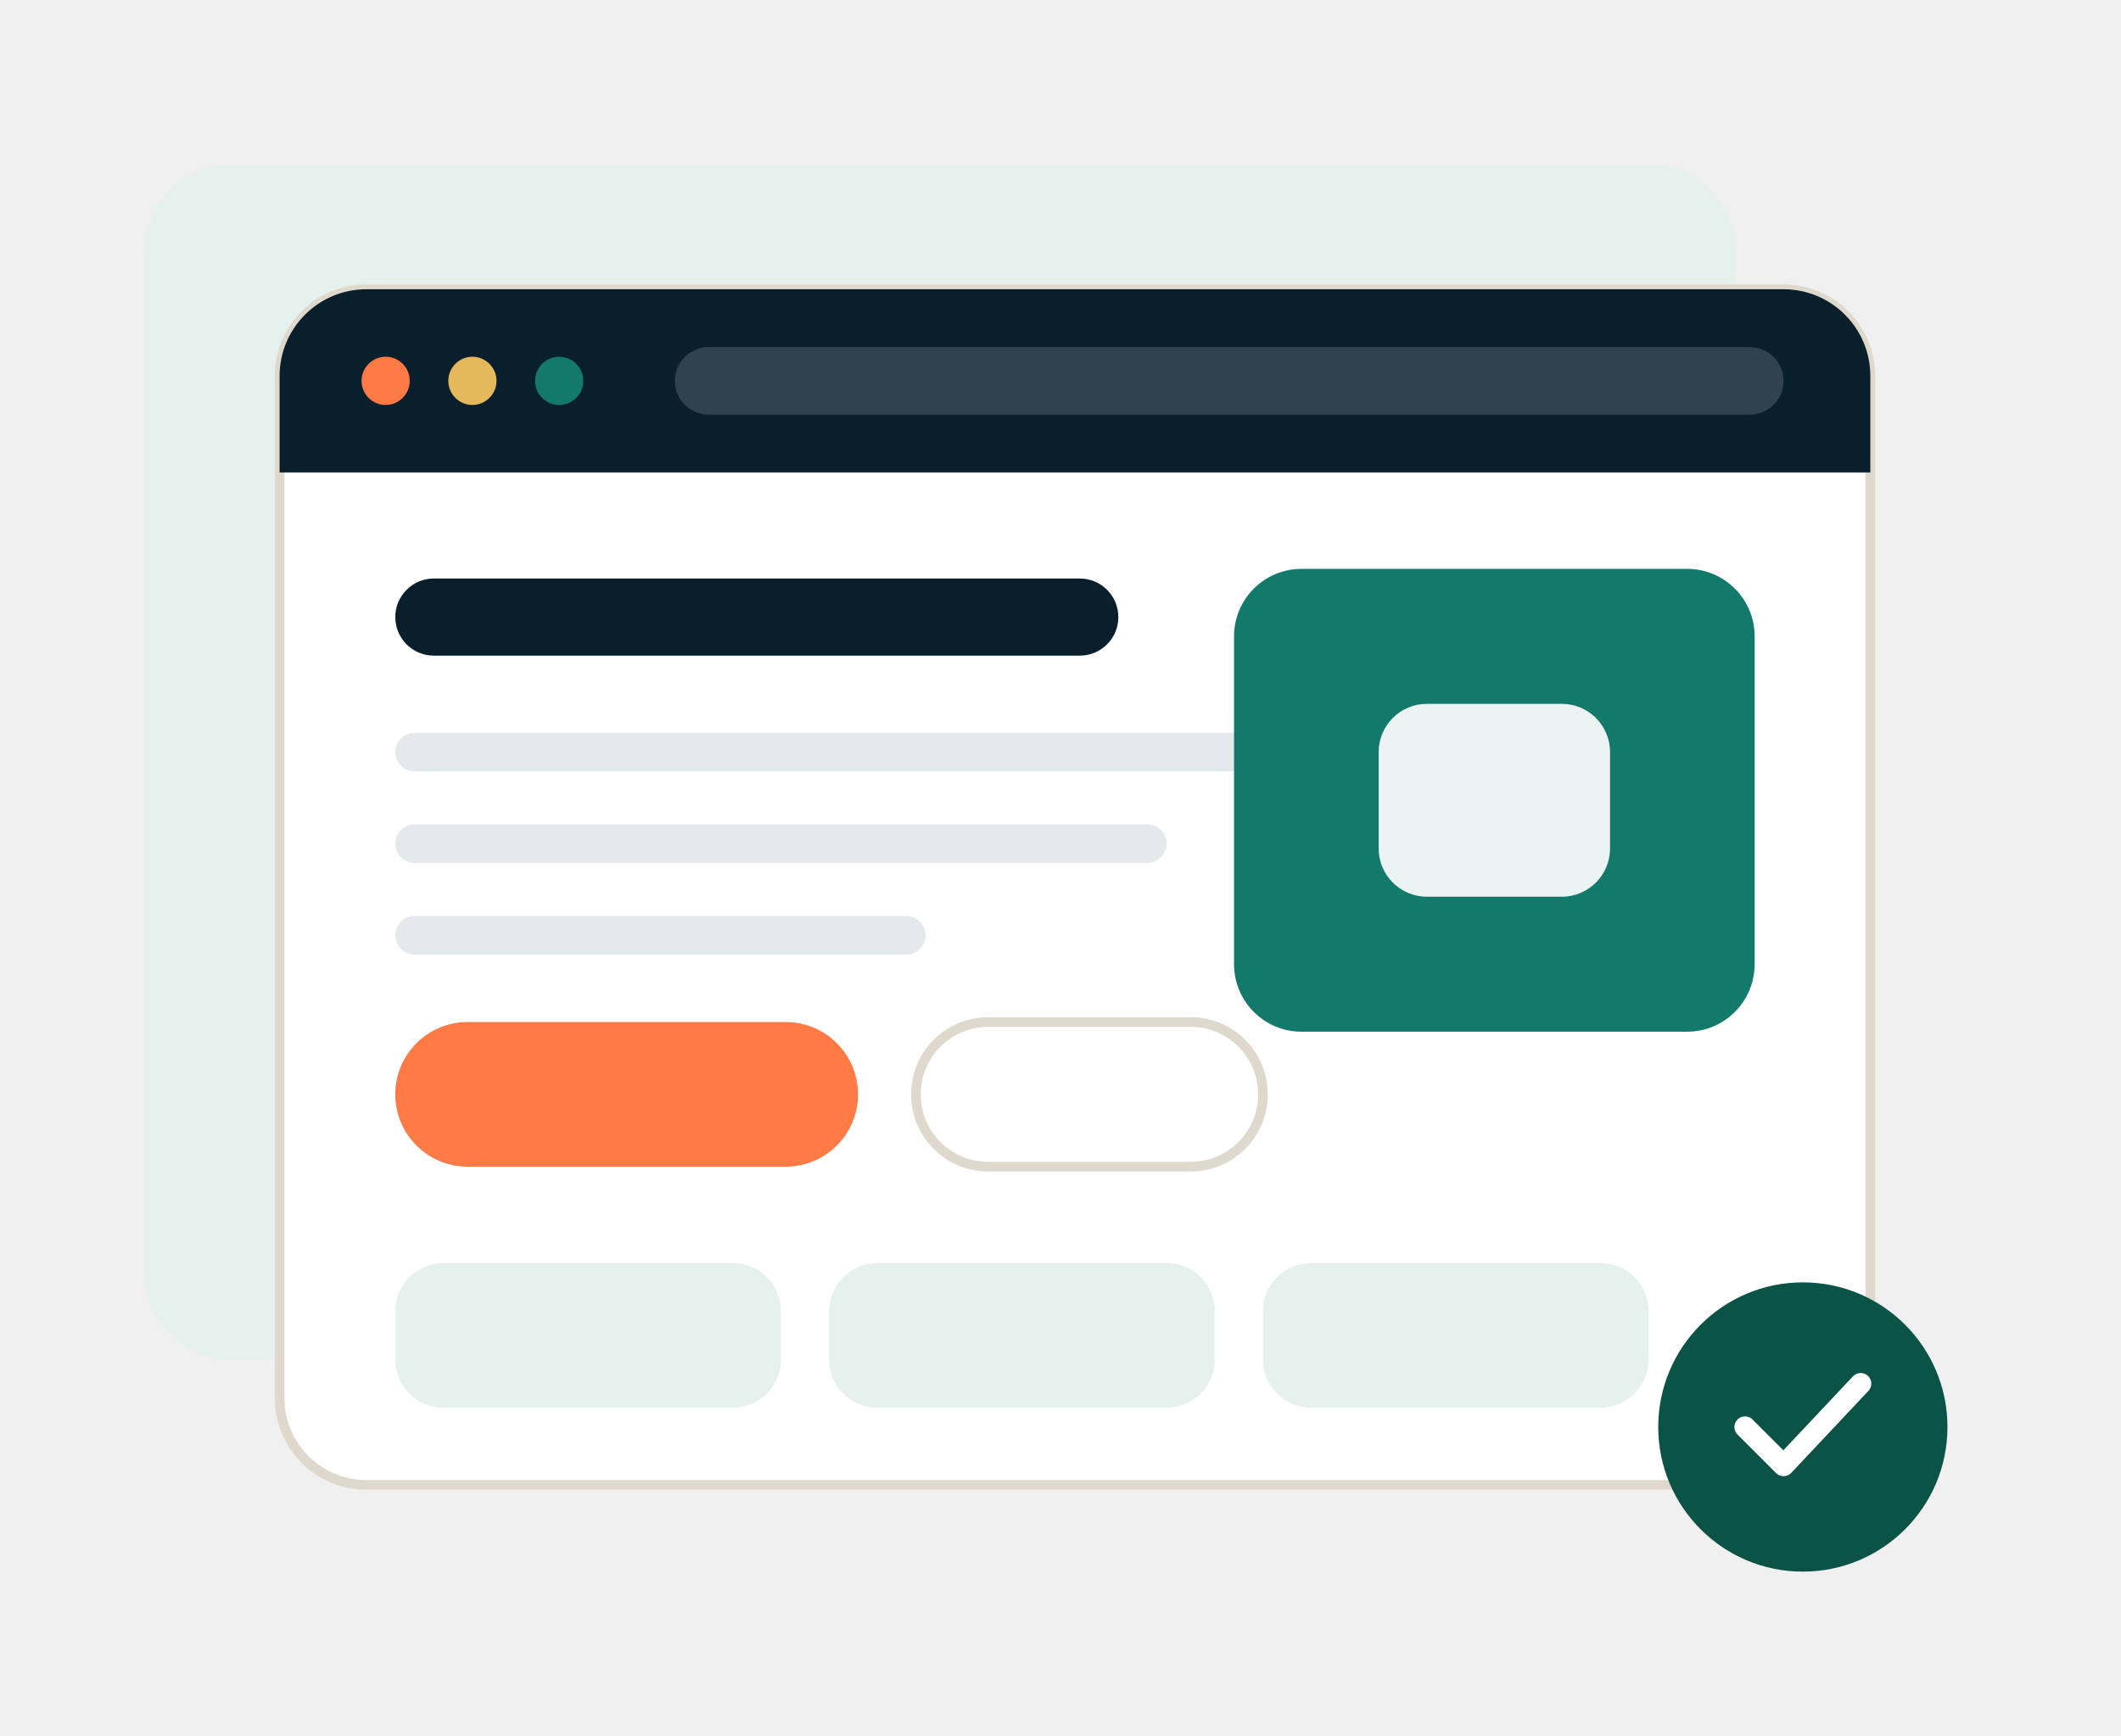
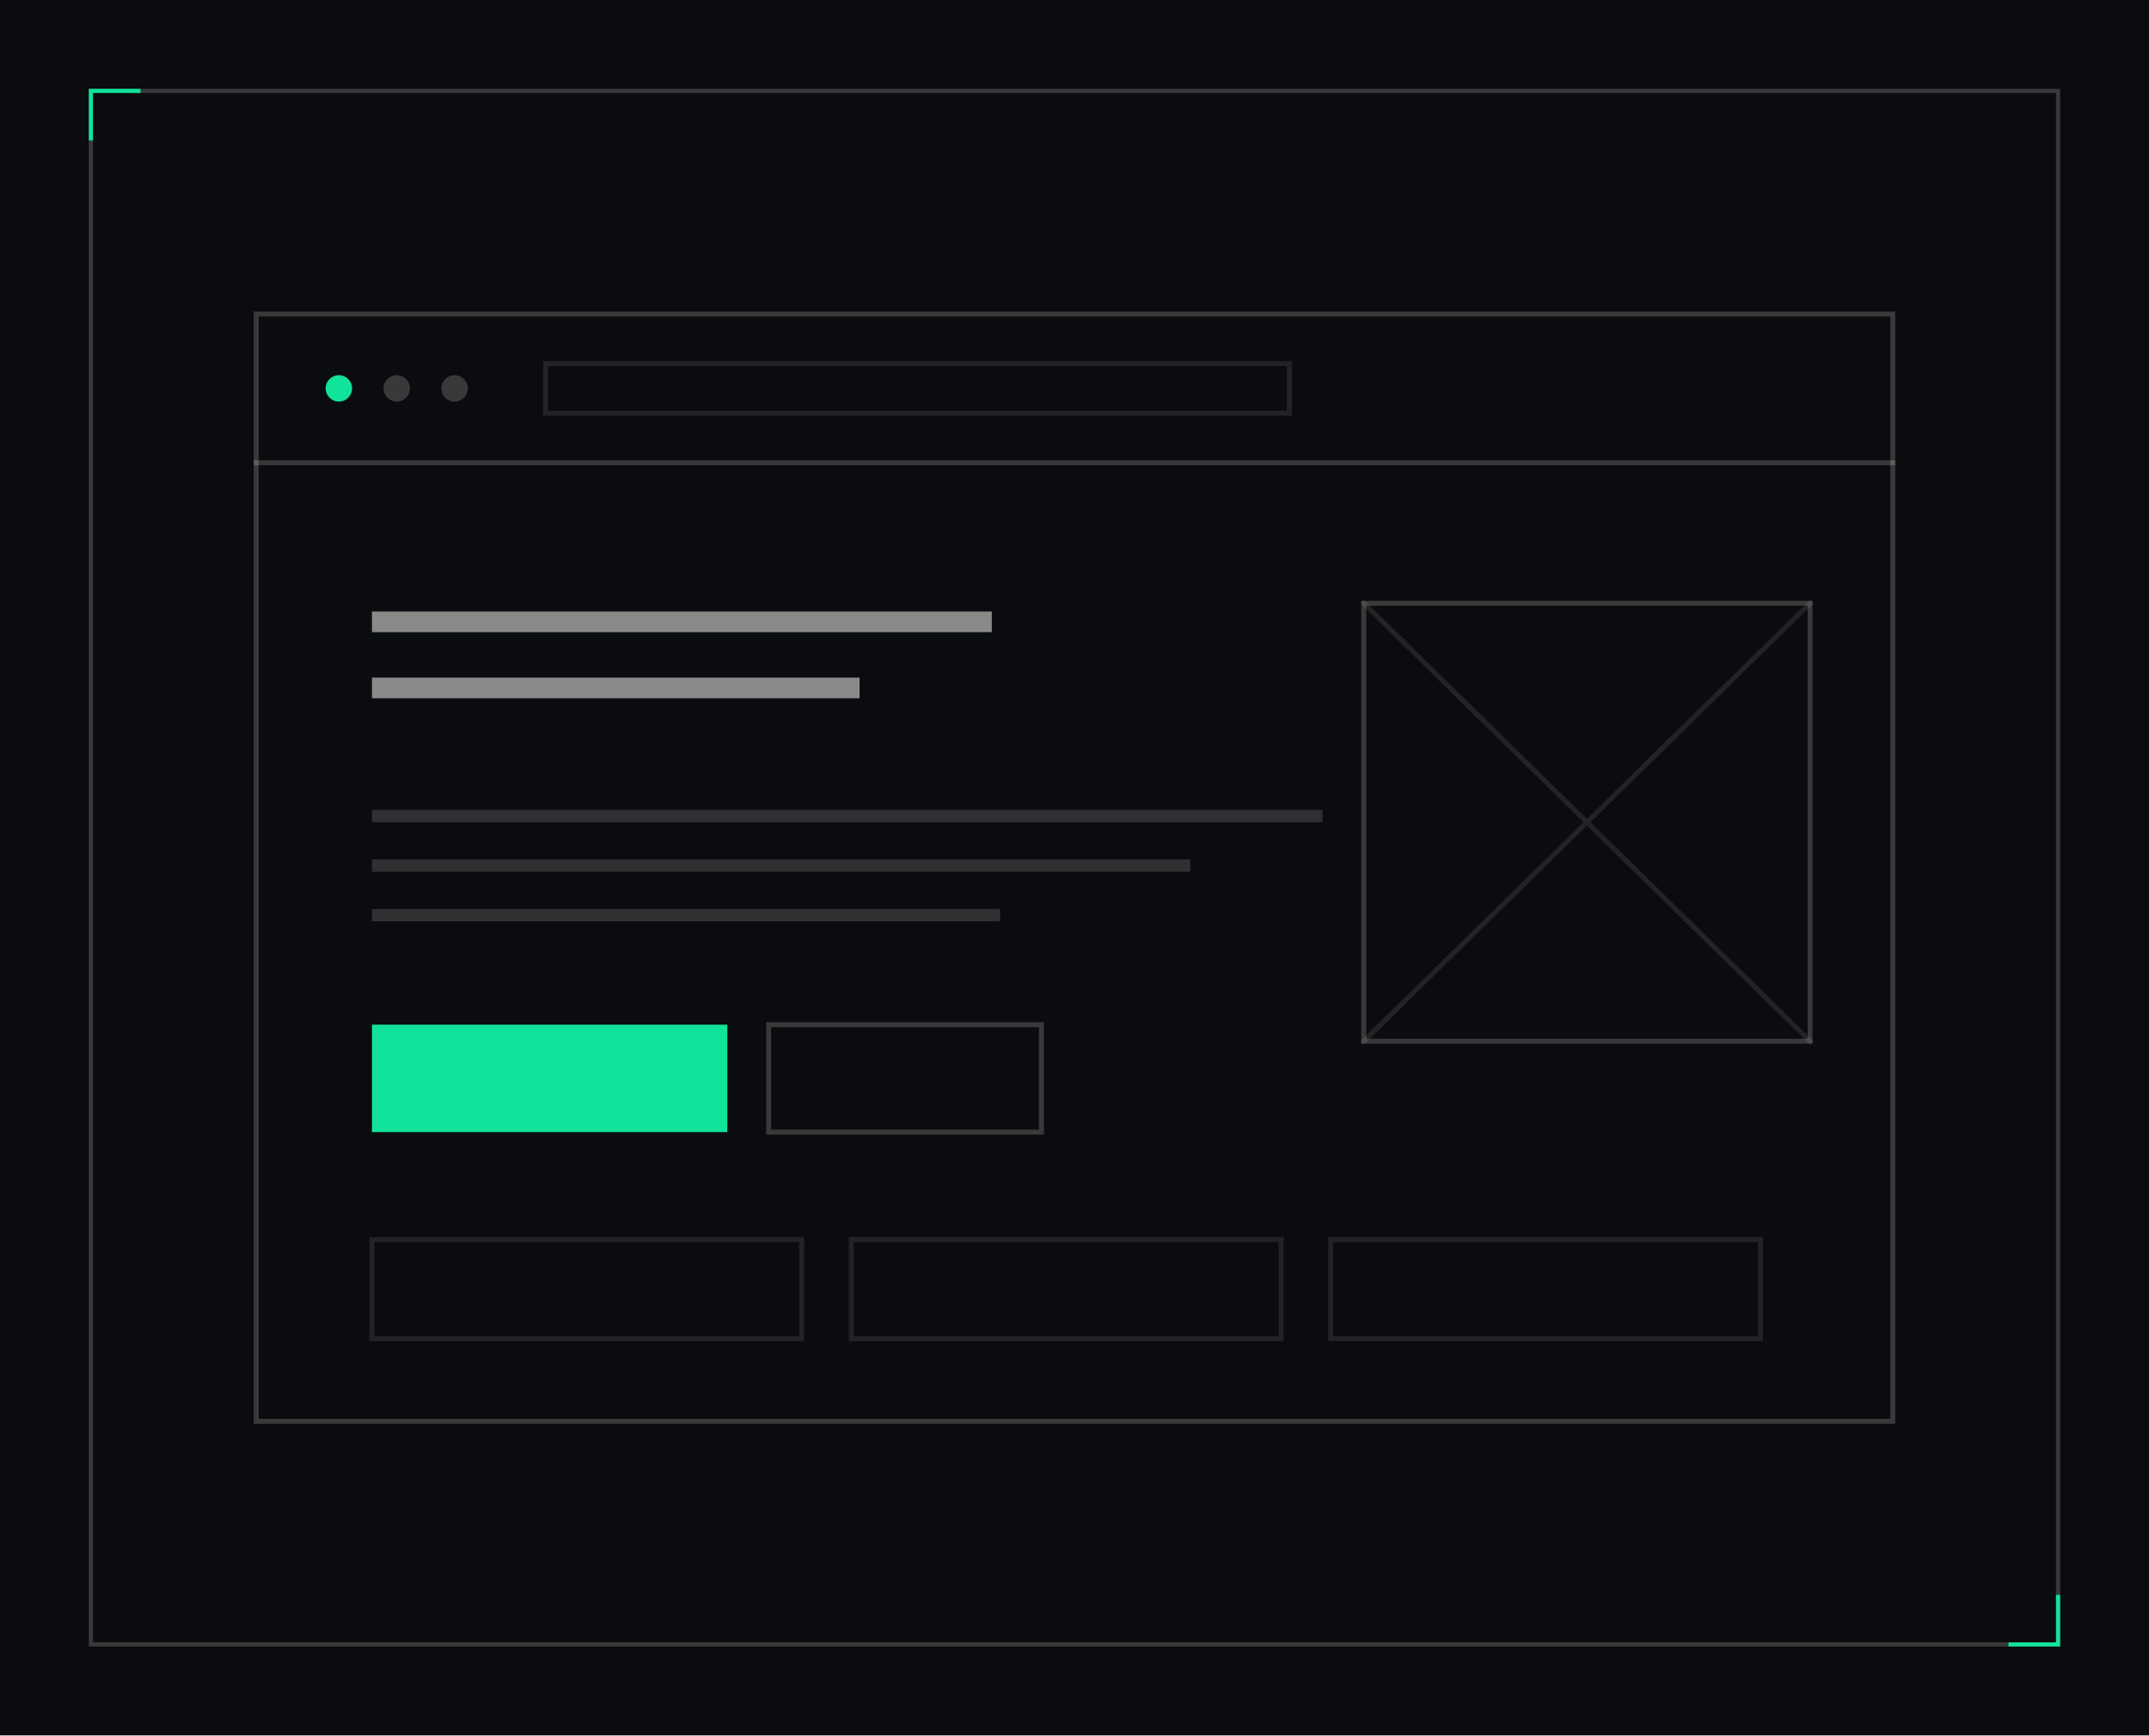
- <svg xmlns="http://www.w3.org/2000/svg" viewBox="0 0 440 360" width="440" height="360" role="img" aria-label="Ilustración de una página web con secciones ordenadas">
-   <rect x="30" y="34" width="330" height="248" rx="18" fill="#E6F1EE" />
-   <rect x="58" y="60" width="330" height="248" rx="18" fill="#FFFFFF" stroke="#DFD8CC" stroke-width="2" />
-   <path d="M58 78a18 18 0 0 1 18-18h294a18 18 0 0 1 18 18v20H58z" fill="#0A1F2C" />
-   <circle cx="80" cy="79" r="5" fill="#FF7A45" />
-   <circle cx="98" cy="79" r="5" fill="#E4B85B" />
-   <circle cx="116" cy="79" r="5" fill="#12796B" />
-   <rect x="140" y="72" width="230" height="14" rx="7" fill="#FFFFFF" opacity=".16" />
-   <rect x="82" y="120" width="150" height="16" rx="8" fill="#0A1F2C" />
-   <rect x="82" y="152" width="190" height="8" rx="4" fill="#E4E9EC" />
-   <rect x="82" y="171" width="160" height="8" rx="4" fill="#E4E9EC" />
-   <rect x="82" y="190" width="110" height="8" rx="4" fill="#E4E9EC" />
-   <rect x="82" y="212" width="96" height="30" rx="15" fill="#FF7A45" />
-   <rect x="190" y="212" width="72" height="30" rx="15" fill="none" stroke="#DFD8CC" stroke-width="2" />
-   <rect x="256" y="118" width="108" height="96" rx="14" fill="#12796B" />
-   <rect x="286" y="146" width="48" height="40" rx="10" fill="#FFFFFF" opacity=".92" />
-   <rect x="82" y="262" width="80" height="30" rx="10" fill="#E6F1EE" />
-   <rect x="172" y="262" width="80" height="30" rx="10" fill="#E6F1EE" />
-   <rect x="262" y="262" width="80" height="30" rx="10" fill="#E6F1EE" />
-   <circle cx="374" cy="296" r="30" fill="#0B5347" />
-   <path d="M362 296l8 8 16-17" stroke="#FFFFFF" stroke-width="4.4" fill="none" stroke-linecap="round" stroke-linejoin="round" />
+ <svg xmlns="http://www.w3.org/2000/svg" viewBox="0 0 520 420" width="520" height="420" role="img" aria-label="Lámina técnica de una página web con sus secciones">
+   <rect width="520" height="420" fill="#0A0C0F" />
+   <g stroke-width="1" shape-rendering="geometricPrecision">
+     <rect x="22" y="22" width="476" height="376" fill="none" stroke="rgba(243,240,233,.20)" />
+     <path d="M22 34V22h12" stroke="#11E39A" fill="none" />
+     <path d="M498 386V398h-12" stroke="#11E39A" fill="none" />
+   </g>
+   <g stroke-width="1.2" fill="none" stroke-linecap="square">
+     <rect x="62" y="76" width="396" height="268" stroke="rgba(243,240,233,.20)" />
+     <path d="M62 112h396" stroke="rgba(243,240,233,.20)" />
+     <circle cx="82" cy="94" r="3.2" fill="#11E39A" stroke="none" />
+     <circle cx="96" cy="94" r="3.2" fill="rgba(243,240,233,.20)" stroke="none" />
+     <circle cx="110" cy="94" r="3.2" fill="rgba(243,240,233,.20)" stroke="none" />
+     <rect x="132" y="88" width="180" height="12" stroke="rgba(243,240,233,.10)" />
+     <rect x="90" y="148" width="150" height="5" fill="rgba(243,240,233,.55)" stroke="none" />
+     <rect x="90" y="164" width="118" height="5" fill="rgba(243,240,233,.55)" stroke="none" />
+     <rect x="90" y="196" width="230" height="3" fill="rgba(243,240,233,.16)" stroke="none" />
+     <rect x="90" y="208" width="198" height="3" fill="rgba(243,240,233,.16)" stroke="none" />
+     <rect x="90" y="220" width="152" height="3" fill="rgba(243,240,233,.16)" stroke="none" />
+     <rect x="90" y="248" width="86" height="26" fill="#11E39A" stroke="none" />
+     <rect x="186" y="248" width="66" height="26" stroke="rgba(243,240,233,.20)" />
+     <rect x="330" y="146" width="108" height="106" stroke="rgba(243,240,233,.20)" />
+     <path d="M330 252l108-106M330 146l108 106" stroke="rgba(243,240,233,.10)" />
+     <rect x="90" y="300" width="104" height="24" stroke="rgba(243,240,233,.10)" />
+     <rect x="206" y="300" width="104" height="24" stroke="rgba(243,240,233,.10)" />
+     <rect x="322" y="300" width="104" height="24" stroke="rgba(243,240,233,.10)" />
+   </g>
</svg>
